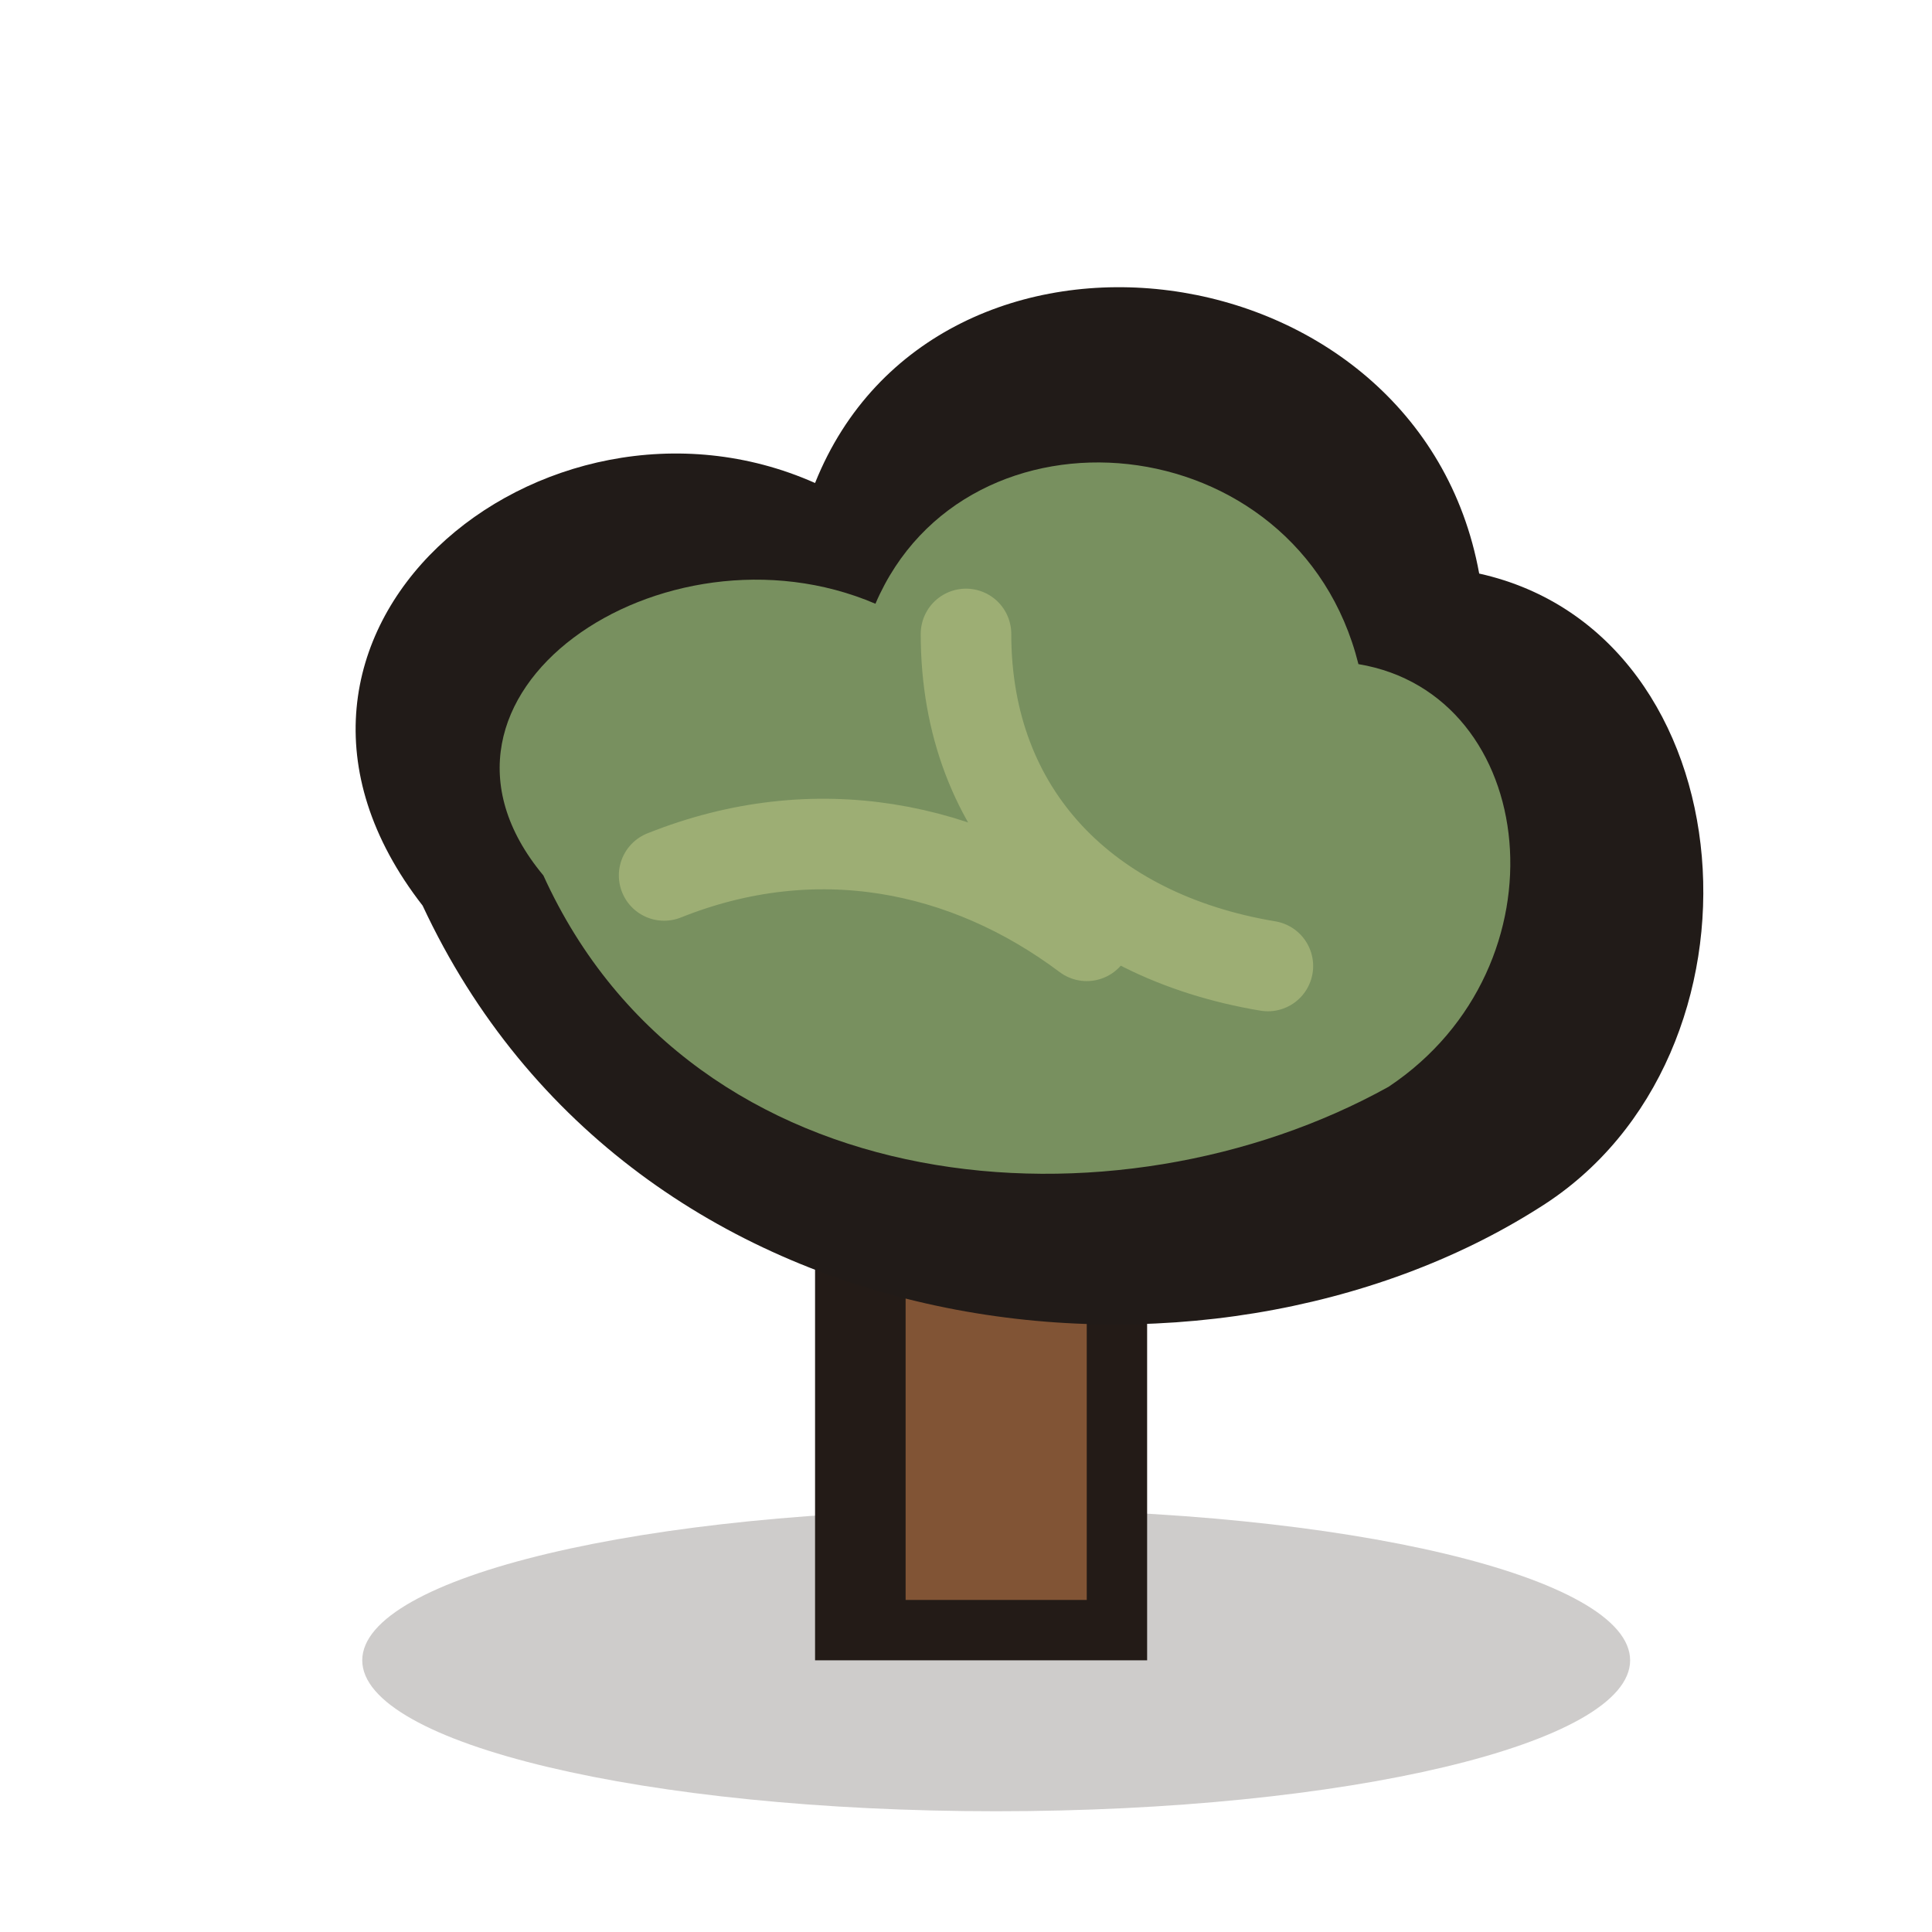
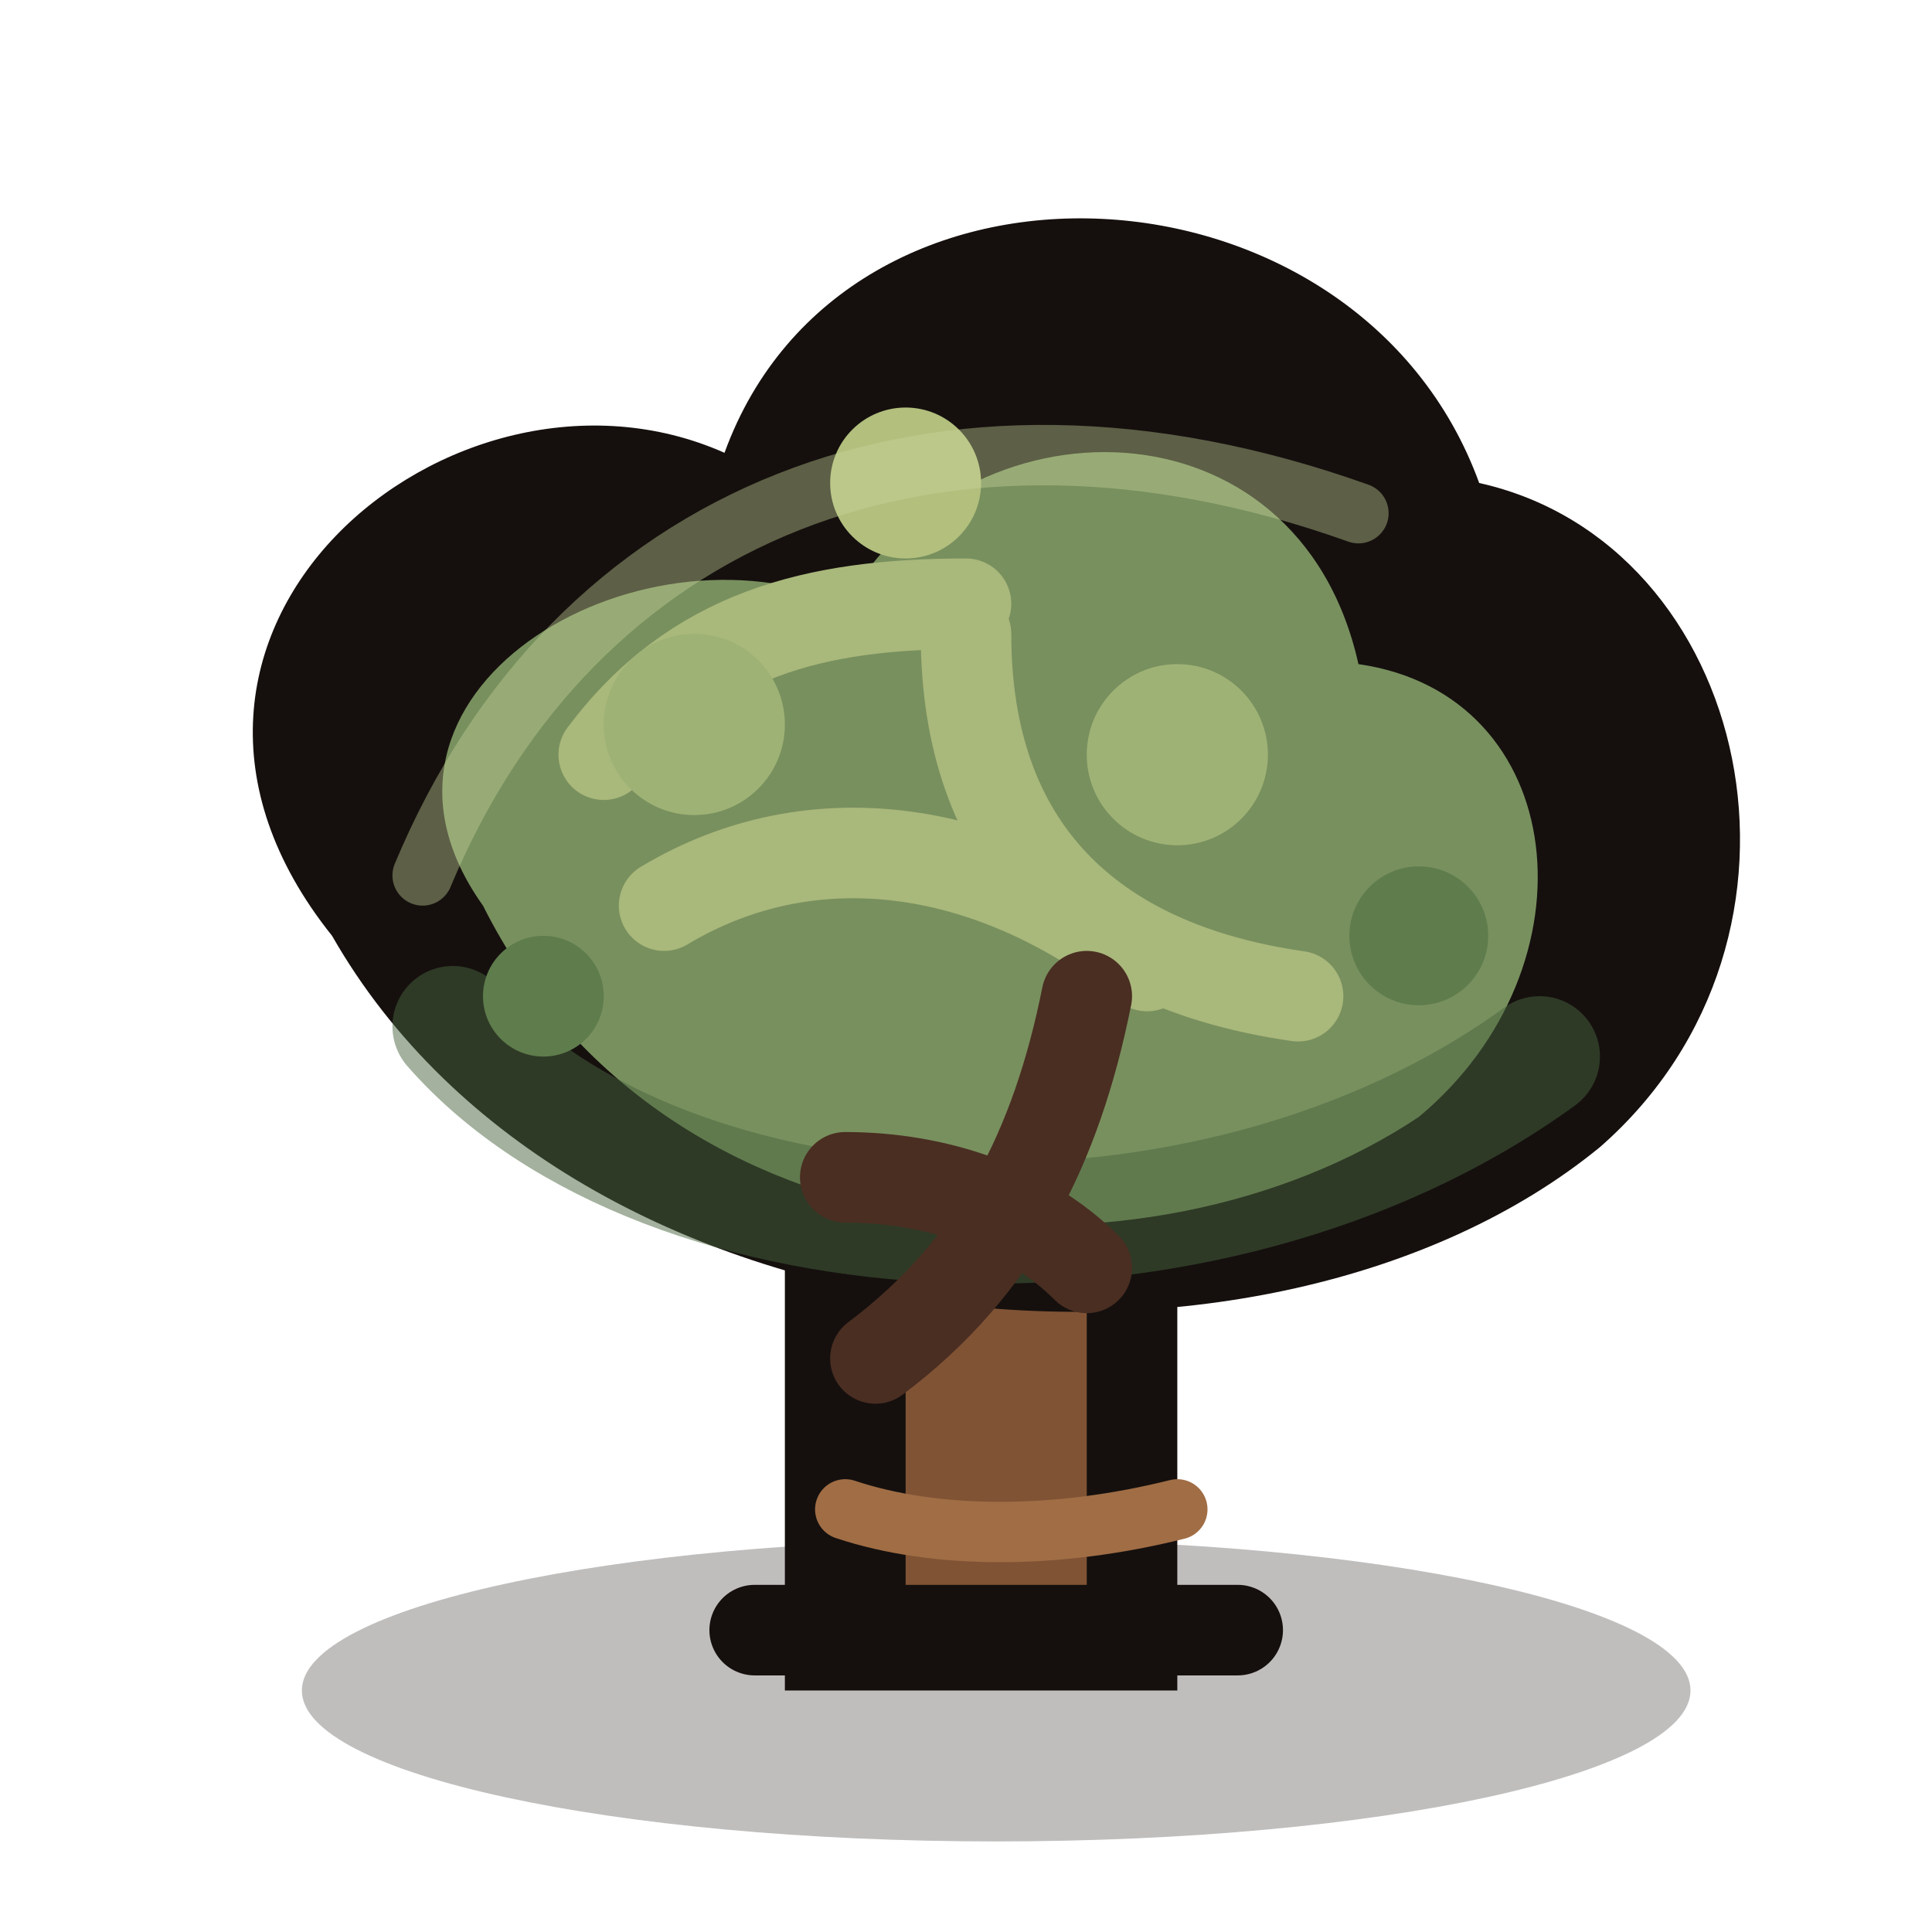
<svg xmlns="http://www.w3.org/2000/svg" viewBox="0 0 64 64">
-   <ellipse cx="33" cy="55" rx="21" ry="5" fill="#3d3430" opacity=".25" />
-   <path d="M27 33h11v22H27z" fill="#231b17" />
-   <path d="M30 32h6v21h-6z" fill="#815435" />
-   <path d="M14 30c-7-9 4-18 13-14 4-10 20-8 22 3 9 2 10 16 2 21-11 7-30 5-37-10z" fill="#211b18" />
-   <path d="M18 29c-5-6 4-12 11-9 3-7 14-6 16 2 6 1 7 10 1 14-9 5-23 4-28-7z" fill="#78905f" />
-   <path d="M22 29c5-2 10-1 14 2M32 21c0 6 4 10 10 11" fill="none" stroke="#a9b87b" stroke-width="3" stroke-linecap="round" opacity=".75" />
+   <ellipse cx="33" cy="56" rx="23" ry="5" fill="#1b1512" opacity=".28" />
+   <path d="M26 32h13v24H26z" fill="#15100e" />
+   <path d="M30 33h6v21h-6z" fill="#805334" />
+   <path d="M11 31c-8-10 4-20 13-16 4-11 21-10 25 1 9 2 12 15 4 22-11 9-34 7-42-7z" fill="#15100e" />
+   <path d="M16 30c-5-7 5-13 12-10 4-7 15-7 17 2 7 1 8 10 2 15-9 6-25 5-31-7z" fill="#78905e" />
+   <path d="M22 30c5-3 11-2 16 2M32 21c0 7 4 11 11 12M20 25c3-4 7-5 12-5" fill="none" stroke="#a9b87b" stroke-width="3" stroke-linecap="round" />
+   <path d="M15 34c7 8 25 9 36 1" fill="none" stroke="#48643d" stroke-width="4" stroke-linecap="round" opacity=".5" />
+   <circle cx="23" cy="24" r="3" fill="#9fb276" />
+   <circle cx="39" cy="25" r="3" fill="#9fb276" />
+   <circle cx="30" cy="16" r="2.5" fill="#b2bf7d" />
+   <path d="M29 45c4-3 6-7 7-12M36 42c-2-2-5-3-8-3" fill="none" stroke="#4a2e22" stroke-width="3" stroke-linecap="round" />
+   <path d="M25 54h16" stroke="#15100e" stroke-width="3" stroke-linecap="round" />
+   <path d="M14 29c5-12 17-17 31-12" fill="none" stroke="#c7d59a" stroke-width="2" stroke-linecap="round" opacity=".4" />
+   <circle cx="47" cy="31" r="2.3" fill="#5f7c4c" />
+   <circle cx="18" cy="33" r="2" fill="#5f7c4c" />
+   <path d="M28 50c3 1 7 1 11 0" stroke="#a06d45" stroke-width="2" stroke-linecap="round" />
</svg>
